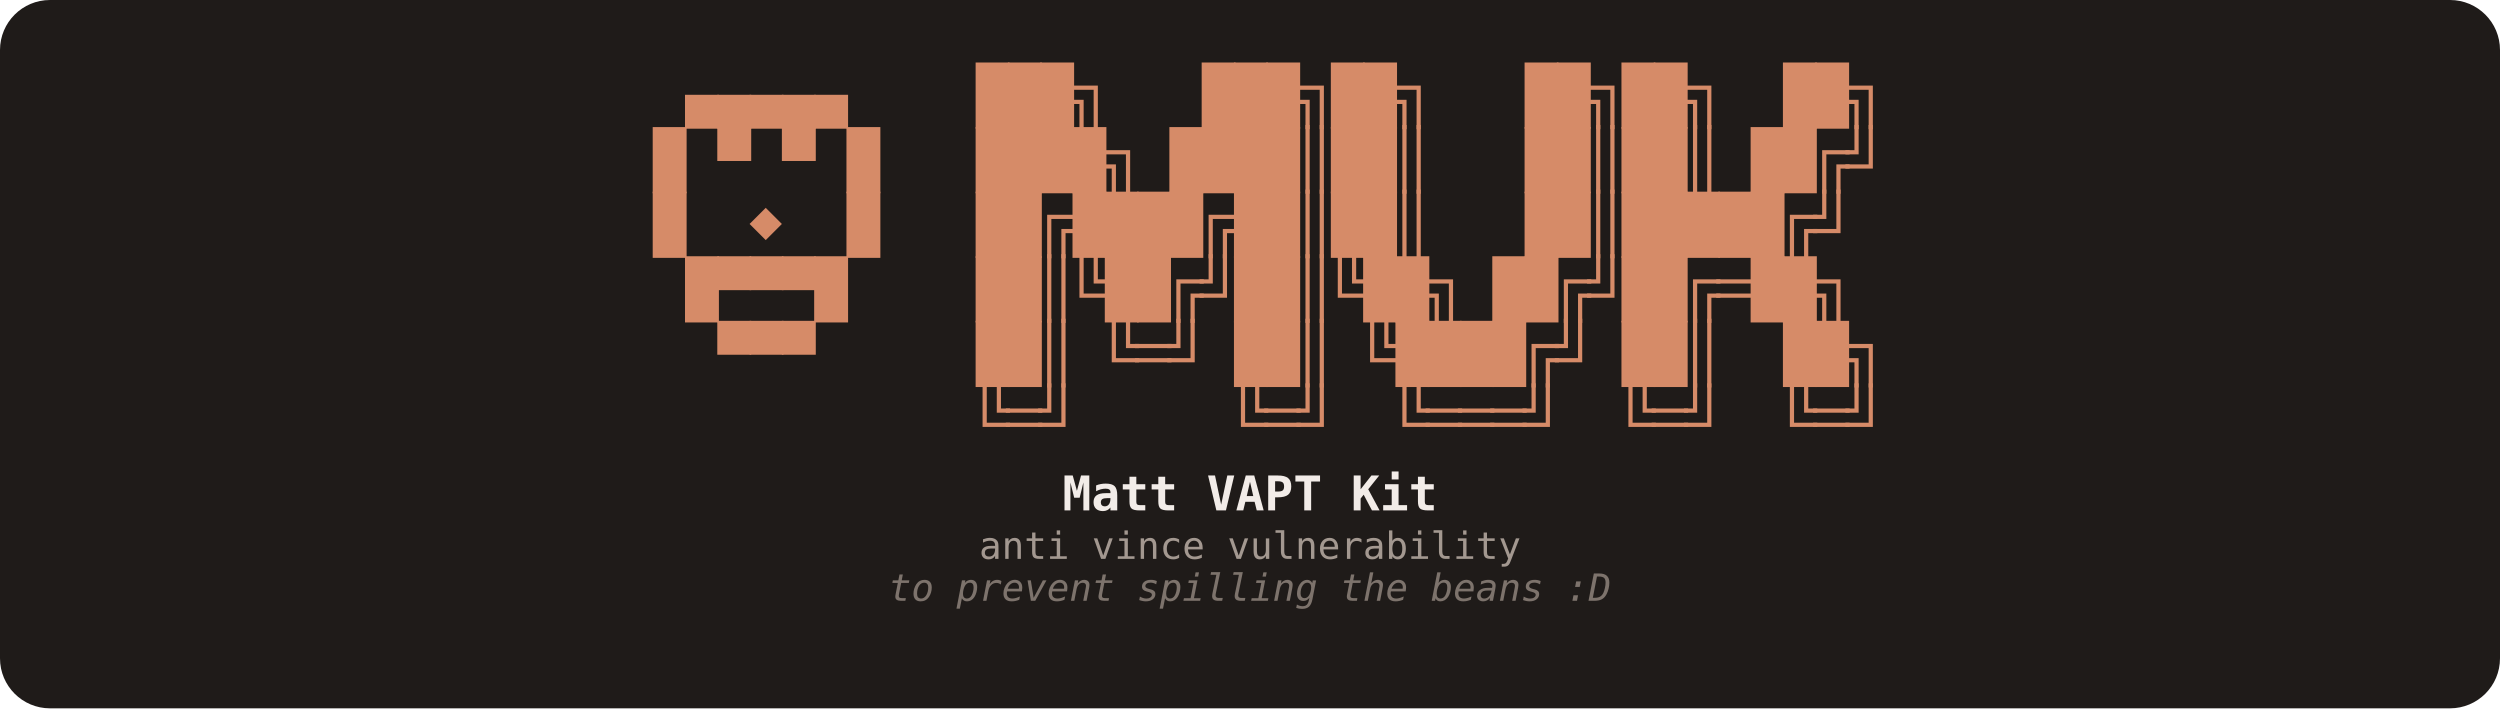
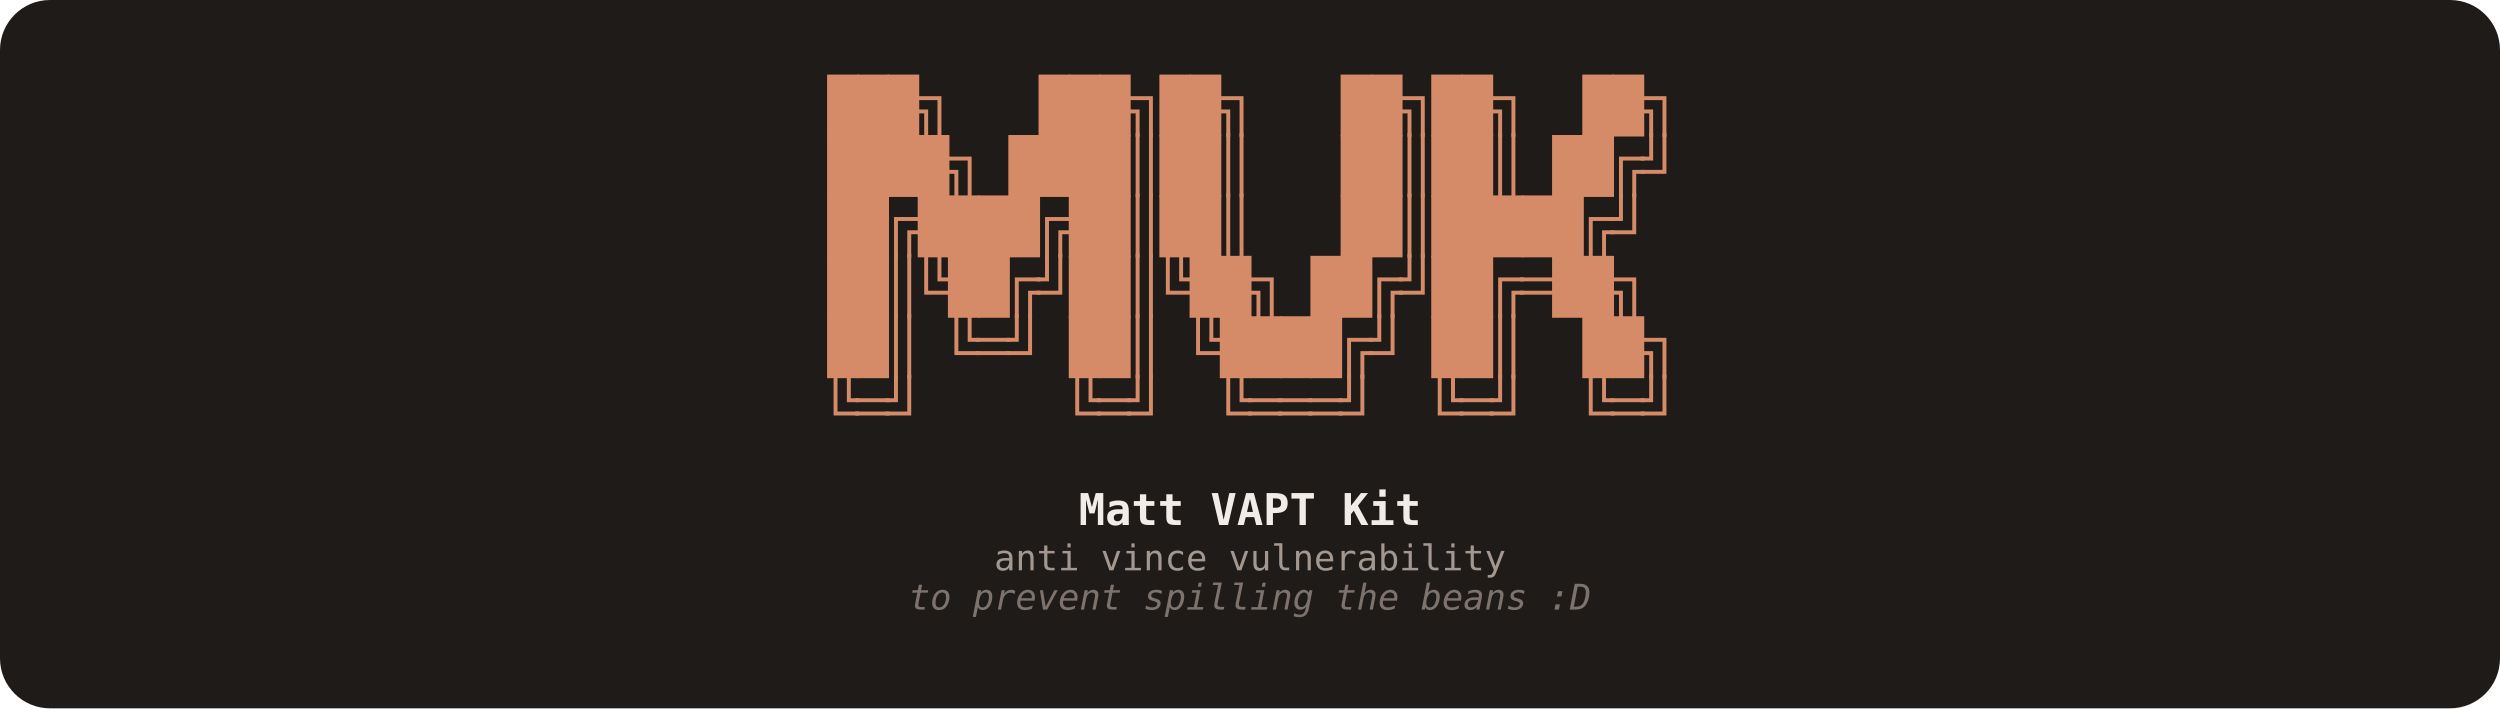
<svg xmlns="http://www.w3.org/2000/svg" viewBox="0 0 1200 340" width="1200" height="340" role="img" aria-label="Matt VAPT Kit">
  <rect width="1200" height="340" rx="24" fill="#1f1b19" />
-   <g transform="translate(297.8 30) scale(1.55)">
-     <g fill="#d68b68" stroke="#d68b68" stroke-linecap="square">
-       <rect stroke="none" x="20.0" y="10.0" width="10.5" height="10.5" />
-       <rect stroke="none" x="30.0" y="10.0" width="10.5" height="10.5" />
-       <rect stroke="none" x="40.0" y="10.0" width="10.5" height="10.5" />
-       <rect stroke="none" x="50.0" y="10.0" width="10.5" height="10.5" />
-       <rect stroke="none" x="60.0" y="10.0" width="10.5" height="10.5" />
+   <g transform="translate(391.2 30.0) scale(1.45) translate(4.0 4.0)">
+     <g fill="#d68b68" stroke="#d68b68" stroke-width="1.3" stroke-linecap="square">
+       <rect stroke="none" x="0.0" y="0.0" width="10.5" height="20.5" />
+       <rect stroke="none" x="10.0" y="0.0" width="10.5" height="20.5" />
+       <rect stroke="none" x="20.0" y="0.0" width="10.5" height="20.5" />
+       <polyline fill="none" points="30.0,7.8 37.2,7.8 37.2,20.0" />
+       <polyline fill="none" points="30.0,12.2 32.8,12.2 32.8,20.0" />
+       <rect stroke="none" x="70.0" y="0.0" width="10.5" height="20.5" />
+       <rect stroke="none" x="80.0" y="0.0" width="10.5" height="20.5" />
+       <rect stroke="none" x="90.0" y="0.0" width="10.5" height="20.5" />
+       <polyline fill="none" points="100.0,7.8 107.2,7.8 107.2,20.0" />
+       <polyline fill="none" points="100.0,12.2 102.8,12.2 102.8,20.0" />
      <rect stroke="none" x="110.0" y="0.0" width="10.5" height="20.5" />
      <rect stroke="none" x="120.0" y="0.0" width="10.5" height="20.5" />
-       <rect stroke="none" x="130.0" y="0.0" width="10.5" height="20.5" />
-       <polyline fill="none" stroke-width="1.3" points="140.0,7.8 147.2,7.8 147.2,20.0" />
-       <polyline fill="none" stroke-width="1.3" points="140.0,12.2 142.8,12.2 142.8,20.0" />
+       <polyline fill="none" points="130.0,7.8 137.2,7.8 137.2,20.0" />
+       <polyline fill="none" points="130.0,12.2 132.8,12.2 132.8,20.0" />
+       <rect stroke="none" x="170.0" y="0.0" width="10.5" height="20.5" />
      <rect stroke="none" x="180.0" y="0.0" width="10.5" height="20.5" />
-       <rect stroke="none" x="190.0" y="0.0" width="10.5" height="20.5" />
+       <polyline fill="none" points="190.0,7.8 197.2,7.8 197.2,20.0" />
+       <polyline fill="none" points="190.0,12.2 192.8,12.2 192.8,20.0" />
      <rect stroke="none" x="200.0" y="0.0" width="10.5" height="20.5" />
-       <polyline fill="none" stroke-width="1.3" points="210.0,7.8 217.2,7.8 217.2,20.0" />
-       <polyline fill="none" stroke-width="1.3" points="210.0,12.2 212.8,12.2 212.8,20.0" />
-       <rect stroke="none" x="220.0" y="0.0" width="10.5" height="20.5" />
-       <rect stroke="none" x="230.0" y="0.0" width="10.5" height="20.5" />
-       <polyline fill="none" stroke-width="1.3" points="240.0,7.8 247.2,7.8 247.2,20.0" />
-       <polyline fill="none" stroke-width="1.3" points="240.0,12.2 242.8,12.2 242.8,20.0" />
-       <rect stroke="none" x="280.0" y="0.0" width="10.5" height="20.5" />
-       <rect stroke="none" x="290.0" y="0.0" width="10.5" height="20.5" />
-       <polyline fill="none" stroke-width="1.3" points="300.0,7.8 307.2,7.8 307.2,20.0" />
-       <polyline fill="none" stroke-width="1.3" points="300.0,12.2 302.8,12.2 302.8,20.0" />
-       <rect stroke="none" x="310.0" y="0.0" width="10.5" height="20.5" />
-       <rect stroke="none" x="320.0" y="0.0" width="10.5" height="20.5" />
-       <polyline fill="none" stroke-width="1.3" points="330.0,7.8 337.2,7.8 337.2,20.0" />
-       <polyline fill="none" stroke-width="1.3" points="330.0,12.2 332.8,12.2 332.8,20.0" />
-       <rect stroke="none" x="360.0" y="0.0" width="10.5" height="20.5" />
-       <rect stroke="none" x="370.0" y="0.0" width="10.5" height="20.5" />
-       <polyline fill="none" stroke-width="1.3" points="380.0,7.8 387.2,7.8 387.2,20.0" />
-       <polyline fill="none" stroke-width="1.3" points="380.0,12.2 382.8,12.2 382.8,20.0" />
+       <rect stroke="none" x="210.0" y="0.0" width="10.5" height="20.5" />
+       <polyline fill="none" points="220.0,7.8 227.2,7.8 227.2,20.0" />
+       <polyline fill="none" points="220.0,12.2 222.8,12.2 222.8,20.0" />
+       <rect stroke="none" x="250.0" y="0.0" width="10.5" height="20.5" />
+       <rect stroke="none" x="260.0" y="0.0" width="10.5" height="20.5" />
+       <polyline fill="none" points="270.0,7.8 277.2,7.8 277.2,20.0" />
+       <polyline fill="none" points="270.0,12.2 272.8,12.2 272.8,20.0" />
+       <rect stroke="none" x="0.0" y="20.0" width="10.5" height="20.5" />
      <rect stroke="none" x="10.0" y="20.0" width="10.5" height="20.5" />
-       <rect stroke="none" x="30.0" y="20.0" width="10.5" height="10.5" />
-       <rect stroke="none" x="50.0" y="20.0" width="10.5" height="10.5" />
+       <rect stroke="none" x="20.0" y="20.0" width="10.5" height="20.5" />
+       <rect stroke="none" x="30.0" y="20.0" width="10.5" height="20.5" />
+       <polyline fill="none" points="40.0,27.8 47.2,27.8 47.2,40.0" />
+       <polyline fill="none" points="40.0,32.2 42.8,32.2 42.8,40.0" />
+       <rect stroke="none" x="60.0" y="20.0" width="10.5" height="20.5" />
      <rect stroke="none" x="70.0" y="20.0" width="10.5" height="20.5" />
+       <rect stroke="none" x="80.0" y="20.0" width="10.5" height="20.5" />
+       <rect stroke="none" x="90.0" y="20.0" width="10.5" height="20.5" />
+       <polyline fill="none" points="102.8,20.0 102.8,40.0" />
+       <polyline fill="none" points="107.2,20.0 107.2,40.0" />
      <rect stroke="none" x="110.0" y="20.0" width="10.5" height="20.5" />
      <rect stroke="none" x="120.0" y="20.0" width="10.5" height="20.5" />
-       <rect stroke="none" x="130.0" y="20.0" width="10.5" height="20.5" />
-       <rect stroke="none" x="140.0" y="20.0" width="10.5" height="20.5" />
-       <polyline fill="none" stroke-width="1.3" points="150.0,27.8 157.2,27.8 157.2,40.0" />
-       <polyline fill="none" stroke-width="1.3" points="150.0,32.2 152.8,32.2 152.8,40.0" />
+       <polyline fill="none" points="132.8,20.0 132.8,40.0" />
+       <polyline fill="none" points="137.2,20.0 137.2,40.0" />
      <rect stroke="none" x="170.0" y="20.0" width="10.5" height="20.5" />
      <rect stroke="none" x="180.0" y="20.0" width="10.5" height="20.5" />
-       <rect stroke="none" x="190.0" y="20.0" width="10.5" height="20.5" />
+       <polyline fill="none" points="192.8,20.0 192.8,40.0" />
+       <polyline fill="none" points="197.2,20.0 197.2,40.0" />
      <rect stroke="none" x="200.0" y="20.0" width="10.5" height="20.5" />
-       <polyline fill="none" stroke-width="1.3" points="212.8,20.0 212.8,40.0" />
-       <polyline fill="none" stroke-width="1.3" points="217.2,20.0 217.2,40.0" />
-       <rect stroke="none" x="220.0" y="20.0" width="10.5" height="20.5" />
-       <rect stroke="none" x="230.0" y="20.0" width="10.5" height="20.5" />
-       <polyline fill="none" stroke-width="1.3" points="242.8,20.0 242.8,40.0" />
-       <polyline fill="none" stroke-width="1.3" points="247.2,20.0 247.2,40.0" />
-       <rect stroke="none" x="280.0" y="20.0" width="10.5" height="20.5" />
-       <rect stroke="none" x="290.0" y="20.0" width="10.5" height="20.5" />
-       <polyline fill="none" stroke-width="1.3" points="302.8,20.0 302.8,40.0" />
-       <polyline fill="none" stroke-width="1.3" points="307.2,20.0 307.2,40.0" />
-       <rect stroke="none" x="310.0" y="20.0" width="10.5" height="20.5" />
-       <rect stroke="none" x="320.0" y="20.0" width="10.5" height="20.5" />
-       <polyline fill="none" stroke-width="1.3" points="332.8,20.0 332.8,40.0" />
-       <polyline fill="none" stroke-width="1.3" points="337.2,20.0 337.2,40.0" />
-       <rect stroke="none" x="350.0" y="20.0" width="10.5" height="20.5" />
-       <rect stroke="none" x="360.0" y="20.0" width="10.5" height="20.5" />
-       <polyline fill="none" stroke-width="1.3" points="380.0,27.8 372.8,27.8 372.8,40.0" />
-       <polyline fill="none" stroke-width="1.3" points="380.0,32.2 377.2,32.2 377.2,40.0" />
-       <polyline fill="none" stroke-width="1.3" points="387.2,20.0 387.2,32.2 380.0,32.2" />
-       <polyline fill="none" stroke-width="1.3" points="382.8,20.0 382.8,27.8 380.0,27.8" />
+       <rect stroke="none" x="210.0" y="20.0" width="10.5" height="20.5" />
+       <polyline fill="none" points="222.8,20.0 222.8,40.0" />
+       <polyline fill="none" points="227.2,20.0 227.2,40.0" />
+       <rect stroke="none" x="240.0" y="20.0" width="10.5" height="20.5" />
+       <rect stroke="none" x="250.0" y="20.0" width="10.5" height="20.5" />
+       <polyline fill="none" points="270.0,27.8 262.8,27.8 262.8,40.0" />
+       <polyline fill="none" points="270.0,32.2 267.2,32.2 267.2,40.0" />
+       <polyline fill="none" points="277.2,20.0 277.2,32.2 270.0,32.2" />
+       <polyline fill="none" points="272.8,20.0 272.8,27.8 270.0,27.8" />
+       <rect stroke="none" x="0.0" y="40.0" width="10.5" height="20.5" />
      <rect stroke="none" x="10.0" y="40.0" width="10.5" height="20.5" />
-       <path stroke="none" d="M45.0 45.0L50.0 50.0L45.0 55.0L40.0 50.0Z" />
-       <rect stroke="none" x="70.0" y="40.0" width="10.5" height="20.5" />
+       <polyline fill="none" points="30.0,47.8 22.8,47.8 22.8,60.0" />
+       <polyline fill="none" points="30.0,52.2 27.2,52.2 27.2,60.0" />
+       <rect stroke="none" x="30.0" y="40.0" width="10.5" height="20.5" />
+       <rect stroke="none" x="40.0" y="40.0" width="10.5" height="20.5" />
+       <rect stroke="none" x="50.0" y="40.0" width="10.5" height="20.5" />
+       <rect stroke="none" x="60.0" y="40.0" width="10.5" height="20.5" />
+       <polyline fill="none" points="80.0,47.8 72.8,47.8 72.8,60.0" />
+       <polyline fill="none" points="80.0,52.2 77.2,52.2 77.2,60.0" />
+       <rect stroke="none" x="80.0" y="40.0" width="10.5" height="20.5" />
+       <rect stroke="none" x="90.0" y="40.0" width="10.5" height="20.5" />
+       <polyline fill="none" points="102.8,40.0 102.8,60.0" />
+       <polyline fill="none" points="107.2,40.0 107.2,60.0" />
      <rect stroke="none" x="110.0" y="40.0" width="10.5" height="20.5" />
      <rect stroke="none" x="120.0" y="40.0" width="10.5" height="20.5" />
-       <polyline fill="none" stroke-width="1.3" points="140.0,47.8 132.8,47.8 132.8,60.0" />
-       <polyline fill="none" stroke-width="1.3" points="140.0,52.2 137.2,52.2 137.2,60.0" />
-       <rect stroke="none" x="140.0" y="40.0" width="10.5" height="20.5" />
-       <rect stroke="none" x="150.0" y="40.0" width="10.5" height="20.5" />
-       <rect stroke="none" x="160.0" y="40.0" width="10.5" height="20.5" />
+       <polyline fill="none" points="132.8,40.0 132.8,60.0" />
+       <polyline fill="none" points="137.2,40.0 137.2,60.0" />
      <rect stroke="none" x="170.0" y="40.0" width="10.5" height="20.5" />
-       <polyline fill="none" stroke-width="1.3" points="190.0,47.8 182.8,47.8 182.8,60.0" />
-       <polyline fill="none" stroke-width="1.3" points="190.0,52.2 187.2,52.2 187.2,60.0" />
-       <rect stroke="none" x="190.0" y="40.0" width="10.5" height="20.5" />
+       <rect stroke="none" x="180.0" y="40.0" width="10.5" height="20.5" />
+       <polyline fill="none" points="192.8,40.0 192.8,60.0" />
+       <polyline fill="none" points="197.2,40.0 197.2,60.0" />
      <rect stroke="none" x="200.0" y="40.0" width="10.5" height="20.5" />
-       <polyline fill="none" stroke-width="1.3" points="212.8,40.0 212.8,60.0" />
-       <polyline fill="none" stroke-width="1.3" points="217.2,40.0 217.2,60.0" />
+       <rect stroke="none" x="210.0" y="40.0" width="10.5" height="20.5" />
      <rect stroke="none" x="220.0" y="40.0" width="10.5" height="20.5" />
      <rect stroke="none" x="230.0" y="40.0" width="10.5" height="20.5" />
-       <polyline fill="none" stroke-width="1.3" points="242.8,40.0 242.8,60.0" />
-       <polyline fill="none" stroke-width="1.3" points="247.2,40.0 247.2,60.0" />
-       <rect stroke="none" x="280.0" y="40.0" width="10.5" height="20.5" />
-       <rect stroke="none" x="290.0" y="40.0" width="10.5" height="20.5" />
-       <polyline fill="none" stroke-width="1.3" points="302.8,40.0 302.8,60.0" />
-       <polyline fill="none" stroke-width="1.3" points="307.2,40.0 307.2,60.0" />
-       <rect stroke="none" x="310.0" y="40.0" width="10.5" height="20.5" />
-       <rect stroke="none" x="320.0" y="40.0" width="10.5" height="20.5" />
-       <rect stroke="none" x="330.0" y="40.0" width="10.5" height="20.5" />
-       <rect stroke="none" x="340.0" y="40.0" width="10.5" height="20.5" />
-       <rect stroke="none" x="350.0" y="40.0" width="10.5" height="20.5" />
-       <polyline fill="none" stroke-width="1.3" points="370.0,47.8 362.8,47.8 362.8,60.0" />
-       <polyline fill="none" stroke-width="1.3" points="370.0,52.2 367.2,52.2 367.2,60.0" />
-       <polyline fill="none" stroke-width="1.3" points="377.2,40.0 377.2,52.2 370.0,52.2" />
-       <polyline fill="none" stroke-width="1.3" points="372.8,40.0 372.8,47.8 370.0,47.8" />
-       <rect stroke="none" x="20.0" y="60.0" width="10.5" height="20.5" />
-       <rect stroke="none" x="30.0" y="60.0" width="10.5" height="10.5" />
-       <rect stroke="none" x="40.0" y="60.0" width="10.5" height="10.5" />
-       <rect stroke="none" x="50.0" y="60.0" width="10.5" height="10.5" />
-       <rect stroke="none" x="60.0" y="60.0" width="10.5" height="20.5" />
-       <rect stroke="none" x="110.0" y="60.0" width="10.5" height="20.5" />
+       <rect stroke="none" x="240.0" y="40.0" width="10.5" height="20.5" />
+       <polyline fill="none" points="260.0,47.8 252.8,47.8 252.8,60.0" />
+       <polyline fill="none" points="260.0,52.2 257.2,52.2 257.2,60.0" />
+       <polyline fill="none" points="267.2,40.0 267.2,52.2 260.0,52.2" />
+       <polyline fill="none" points="262.8,40.0 262.8,47.8 260.0,47.8" />
+       <rect stroke="none" x="0.0" y="60.0" width="10.5" height="20.5" />
+       <rect stroke="none" x="10.0" y="60.0" width="10.5" height="20.5" />
+       <polyline fill="none" points="22.8,60.0 22.8,80.0" />
+       <polyline fill="none" points="27.2,60.0 27.2,80.0" />
+       <polyline fill="none" points="32.8,60.0 32.8,72.2 40.0,72.2" />
+       <polyline fill="none" points="37.2,60.0 37.2,67.8 40.0,67.8" />
+       <rect stroke="none" x="40.0" y="60.0" width="10.5" height="20.5" />
+       <rect stroke="none" x="50.0" y="60.0" width="10.5" height="20.5" />
+       <polyline fill="none" points="70.0,67.8 62.8,67.8 62.8,80.0" />
+       <polyline fill="none" points="70.0,72.2 67.2,72.2 67.2,80.0" />
+       <polyline fill="none" points="77.2,60.0 77.2,72.2 70.0,72.2" />
+       <polyline fill="none" points="72.8,60.0 72.8,67.8 70.0,67.8" />
+       <rect stroke="none" x="80.0" y="60.0" width="10.5" height="20.5" />
+       <rect stroke="none" x="90.0" y="60.0" width="10.5" height="20.5" />
+       <polyline fill="none" points="102.8,60.0 102.8,80.0" />
+       <polyline fill="none" points="107.2,60.0 107.2,80.0" />
+       <polyline fill="none" points="112.8,60.0 112.8,72.2 120.0,72.2" />
+       <polyline fill="none" points="117.2,60.0 117.2,67.8 120.0,67.8" />
      <rect stroke="none" x="120.0" y="60.0" width="10.5" height="20.5" />
-       <polyline fill="none" stroke-width="1.3" points="132.8,60.0 132.8,80.0" />
-       <polyline fill="none" stroke-width="1.3" points="137.2,60.0 137.2,80.0" />
-       <polyline fill="none" stroke-width="1.3" points="142.8,60.0 142.8,72.2 150.0,72.2" />
-       <polyline fill="none" stroke-width="1.3" points="147.2,60.0 147.2,67.8 150.0,67.8" />
-       <rect stroke="none" x="150.0" y="60.0" width="10.5" height="20.5" />
+       <rect stroke="none" x="130.0" y="60.0" width="10.5" height="20.5" />
+       <polyline fill="none" points="140.0,67.8 147.2,67.8 147.2,80.0" />
+       <polyline fill="none" points="140.0,72.2 142.8,72.2 142.8,80.0" />
      <rect stroke="none" x="160.0" y="60.0" width="10.5" height="20.5" />
-       <polyline fill="none" stroke-width="1.3" points="180.0,67.8 172.8,67.8 172.8,80.0" />
-       <polyline fill="none" stroke-width="1.3" points="180.0,72.2 177.2,72.2 177.2,80.0" />
-       <polyline fill="none" stroke-width="1.3" points="187.2,60.0 187.2,72.2 180.0,72.2" />
-       <polyline fill="none" stroke-width="1.3" points="182.8,60.0 182.8,67.8 180.0,67.8" />
-       <rect stroke="none" x="190.0" y="60.0" width="10.5" height="20.5" />
+       <rect stroke="none" x="170.0" y="60.0" width="10.5" height="20.5" />
+       <polyline fill="none" points="190.0,67.8 182.8,67.8 182.8,80.0" />
+       <polyline fill="none" points="190.0,72.2 187.2,72.2 187.2,80.0" />
+       <polyline fill="none" points="197.2,60.0 197.2,72.2 190.0,72.2" />
+       <polyline fill="none" points="192.8,60.0 192.8,67.8 190.0,67.8" />
      <rect stroke="none" x="200.0" y="60.0" width="10.5" height="20.5" />
-       <polyline fill="none" stroke-width="1.3" points="212.8,60.0 212.8,80.0" />
-       <polyline fill="none" stroke-width="1.3" points="217.2,60.0 217.2,80.0" />
-       <polyline fill="none" stroke-width="1.3" points="222.8,60.0 222.8,72.2 230.0,72.2" />
-       <polyline fill="none" stroke-width="1.3" points="227.2,60.0 227.2,67.8 230.0,67.8" />
-       <rect stroke="none" x="230.0" y="60.0" width="10.5" height="20.5" />
+       <rect stroke="none" x="210.0" y="60.0" width="10.5" height="20.5" />
+       <polyline fill="none" points="230.0,67.8 222.8,67.8 222.8,80.0" />
+       <polyline fill="none" points="230.0,72.2 227.2,72.2 227.2,80.0" />
+       <polyline fill="none" points="230.0,67.8 240.0,67.8" />
+       <polyline fill="none" points="230.0,72.2 240.0,72.2" />
      <rect stroke="none" x="240.0" y="60.0" width="10.5" height="20.5" />
-       <polyline fill="none" stroke-width="1.3" points="250.0,67.8 257.2,67.8 257.2,80.0" />
-       <polyline fill="none" stroke-width="1.3" points="250.0,72.2 252.8,72.2 252.8,80.0" />
-       <rect stroke="none" x="270.0" y="60.0" width="10.5" height="20.5" />
-       <rect stroke="none" x="280.0" y="60.0" width="10.5" height="20.5" />
-       <polyline fill="none" stroke-width="1.3" points="300.0,67.8 292.8,67.8 292.8,80.0" />
-       <polyline fill="none" stroke-width="1.3" points="300.0,72.2 297.2,72.2 297.2,80.0" />
-       <polyline fill="none" stroke-width="1.3" points="307.2,60.0 307.2,72.2 300.0,72.2" />
-       <polyline fill="none" stroke-width="1.3" points="302.8,60.0 302.8,67.8 300.0,67.8" />
-       <rect stroke="none" x="310.0" y="60.0" width="10.5" height="20.5" />
-       <rect stroke="none" x="320.0" y="60.0" width="10.5" height="20.5" />
-       <polyline fill="none" stroke-width="1.3" points="340.0,67.8 332.8,67.8 332.8,80.0" />
-       <polyline fill="none" stroke-width="1.3" points="340.0,72.2 337.2,72.2 337.2,80.0" />
-       <polyline fill="none" stroke-width="1.3" points="340.0,67.8 350.0,67.8" />
-       <polyline fill="none" stroke-width="1.3" points="340.0,72.2 350.0,72.2" />
-       <rect stroke="none" x="350.0" y="60.0" width="10.5" height="20.5" />
-       <rect stroke="none" x="360.0" y="60.0" width="10.5" height="20.5" />
-       <polyline fill="none" stroke-width="1.3" points="370.0,67.8 377.2,67.8 377.2,80.0" />
-       <polyline fill="none" stroke-width="1.3" points="370.0,72.2 372.8,72.2 372.8,80.0" />
-       <rect stroke="none" x="30.0" y="80.0" width="10.5" height="10.5" />
-       <rect stroke="none" x="40.0" y="80.0" width="10.5" height="10.5" />
-       <rect stroke="none" x="50.0" y="80.0" width="10.5" height="10.5" />
-       <rect stroke="none" x="110.0" y="80.0" width="10.5" height="20.5" />
-       <rect stroke="none" x="120.0" y="80.0" width="10.5" height="20.5" />
-       <polyline fill="none" stroke-width="1.3" points="132.8,80.0 132.8,100.0" />
-       <polyline fill="none" stroke-width="1.3" points="137.2,80.0 137.2,100.0" />
-       <polyline fill="none" stroke-width="1.3" points="152.8,80.0 152.8,92.2 160.0,92.2" />
-       <polyline fill="none" stroke-width="1.3" points="157.2,80.0 157.2,87.8 160.0,87.8" />
-       <polyline fill="none" stroke-width="1.3" points="160.0,87.8 170.0,87.8" />
-       <polyline fill="none" stroke-width="1.3" points="160.0,92.2 170.0,92.2" />
-       <polyline fill="none" stroke-width="1.3" points="177.2,80.0 177.2,92.2 170.0,92.2" />
-       <polyline fill="none" stroke-width="1.3" points="172.8,80.0 172.8,87.8 170.0,87.8" />
-       <rect stroke="none" x="190.0" y="80.0" width="10.5" height="20.5" />
+       <rect stroke="none" x="250.0" y="60.0" width="10.5" height="20.5" />
+       <polyline fill="none" points="260.0,67.8 267.2,67.8 267.2,80.0" />
+       <polyline fill="none" points="260.0,72.2 262.8,72.2 262.8,80.0" />
+       <rect stroke="none" x="0.0" y="80.0" width="10.5" height="20.5" />
+       <rect stroke="none" x="10.0" y="80.0" width="10.5" height="20.5" />
+       <polyline fill="none" points="22.8,80.0 22.8,100.0" />
+       <polyline fill="none" points="27.2,80.0 27.2,100.0" />
+       <polyline fill="none" points="42.8,80.0 42.8,92.2 50.0,92.2" />
+       <polyline fill="none" points="47.2,80.0 47.2,87.8 50.0,87.8" />
+       <polyline fill="none" points="50.0,87.8 60.0,87.8" />
+       <polyline fill="none" points="50.0,92.2 60.0,92.2" />
+       <polyline fill="none" points="67.2,80.0 67.2,92.2 60.0,92.2" />
+       <polyline fill="none" points="62.8,80.0 62.8,87.8 60.0,87.8" />
+       <rect stroke="none" x="80.0" y="80.0" width="10.5" height="20.5" />
+       <rect stroke="none" x="90.0" y="80.0" width="10.5" height="20.5" />
+       <polyline fill="none" points="102.8,80.0 102.8,100.0" />
+       <polyline fill="none" points="107.2,80.0 107.2,100.0" />
+       <polyline fill="none" points="122.8,80.0 122.8,92.2 130.0,92.2" />
+       <polyline fill="none" points="127.2,80.0 127.2,87.8 130.0,87.8" />
+       <rect stroke="none" x="130.0" y="80.0" width="10.5" height="20.5" />
+       <rect stroke="none" x="140.0" y="80.0" width="10.5" height="20.5" />
+       <rect stroke="none" x="150.0" y="80.0" width="10.5" height="20.5" />
+       <rect stroke="none" x="160.0" y="80.0" width="10.5" height="20.5" />
+       <polyline fill="none" points="180.0,87.8 172.8,87.8 172.8,100.0" />
+       <polyline fill="none" points="180.0,92.2 177.2,92.2 177.2,100.0" />
+       <polyline fill="none" points="187.2,80.0 187.2,92.2 180.0,92.2" />
+       <polyline fill="none" points="182.8,80.0 182.8,87.8 180.0,87.8" />
      <rect stroke="none" x="200.0" y="80.0" width="10.5" height="20.5" />
-       <polyline fill="none" stroke-width="1.3" points="212.8,80.0 212.8,100.0" />
-       <polyline fill="none" stroke-width="1.3" points="217.2,80.0 217.2,100.0" />
-       <polyline fill="none" stroke-width="1.3" points="232.8,80.0 232.8,92.2 240.0,92.2" />
-       <polyline fill="none" stroke-width="1.3" points="237.2,80.0 237.2,87.8 240.0,87.8" />
-       <rect stroke="none" x="240.0" y="80.0" width="10.5" height="20.5" />
+       <rect stroke="none" x="210.0" y="80.0" width="10.5" height="20.5" />
+       <polyline fill="none" points="222.8,80.0 222.8,100.0" />
+       <polyline fill="none" points="227.2,80.0 227.2,100.0" />
      <rect stroke="none" x="250.0" y="80.0" width="10.5" height="20.5" />
      <rect stroke="none" x="260.0" y="80.0" width="10.5" height="20.5" />
-       <rect stroke="none" x="270.0" y="80.0" width="10.5" height="20.5" />
-       <polyline fill="none" stroke-width="1.3" points="290.0,87.8 282.8,87.8 282.8,100.0" />
-       <polyline fill="none" stroke-width="1.3" points="290.0,92.2 287.2,92.2 287.2,100.0" />
-       <polyline fill="none" stroke-width="1.3" points="297.2,80.0 297.2,92.2 290.0,92.2" />
-       <polyline fill="none" stroke-width="1.3" points="292.8,80.0 292.8,87.8 290.0,87.8" />
-       <rect stroke="none" x="310.0" y="80.0" width="10.5" height="20.5" />
-       <rect stroke="none" x="320.0" y="80.0" width="10.5" height="20.5" />
-       <polyline fill="none" stroke-width="1.3" points="332.8,80.0 332.8,100.0" />
-       <polyline fill="none" stroke-width="1.3" points="337.2,80.0 337.2,100.0" />
-       <rect stroke="none" x="360.0" y="80.0" width="10.5" height="20.5" />
-       <rect stroke="none" x="370.0" y="80.0" width="10.5" height="20.5" />
-       <polyline fill="none" stroke-width="1.3" points="380.0,87.8 387.2,87.8 387.2,100.0" />
-       <polyline fill="none" stroke-width="1.3" points="380.0,92.2 382.8,92.2 382.8,100.0" />
-       <polyline fill="none" stroke-width="1.3" points="112.8,100.0 112.8,112.2 120.0,112.2" />
-       <polyline fill="none" stroke-width="1.3" points="117.2,100.0 117.2,107.8 120.0,107.8" />
-       <polyline fill="none" stroke-width="1.3" points="120.0,107.8 130.0,107.8" />
-       <polyline fill="none" stroke-width="1.3" points="120.0,112.2 130.0,112.2" />
-       <polyline fill="none" stroke-width="1.3" points="137.2,100.0 137.2,112.2 130.0,112.2" />
-       <polyline fill="none" stroke-width="1.3" points="132.8,100.0 132.8,107.8 130.0,107.8" />
-       <polyline fill="none" stroke-width="1.3" points="192.8,100.0 192.8,112.2 200.0,112.2" />
-       <polyline fill="none" stroke-width="1.3" points="197.2,100.0 197.2,107.8 200.0,107.8" />
-       <polyline fill="none" stroke-width="1.3" points="200.0,107.8 210.0,107.8" />
-       <polyline fill="none" stroke-width="1.3" points="200.0,112.2 210.0,112.2" />
-       <polyline fill="none" stroke-width="1.3" points="217.2,100.0 217.2,112.2 210.0,112.2" />
-       <polyline fill="none" stroke-width="1.3" points="212.8,100.0 212.8,107.8 210.0,107.8" />
-       <polyline fill="none" stroke-width="1.3" points="242.8,100.0 242.8,112.2 250.0,112.2" />
-       <polyline fill="none" stroke-width="1.3" points="247.2,100.0 247.2,107.8 250.0,107.8" />
-       <polyline fill="none" stroke-width="1.3" points="250.0,107.8 260.0,107.8" />
-       <polyline fill="none" stroke-width="1.3" points="250.0,112.2 260.0,112.2" />
-       <polyline fill="none" stroke-width="1.3" points="260.0,107.8 270.0,107.8" />
-       <polyline fill="none" stroke-width="1.3" points="260.0,112.2 270.0,112.2" />
-       <polyline fill="none" stroke-width="1.3" points="270.0,107.8 280.0,107.8" />
-       <polyline fill="none" stroke-width="1.3" points="270.0,112.2 280.0,112.2" />
-       <polyline fill="none" stroke-width="1.3" points="287.2,100.0 287.2,112.2 280.0,112.2" />
-       <polyline fill="none" stroke-width="1.3" points="282.8,100.0 282.8,107.8 280.0,107.8" />
-       <polyline fill="none" stroke-width="1.3" points="312.8,100.0 312.8,112.2 320.0,112.2" />
-       <polyline fill="none" stroke-width="1.3" points="317.2,100.0 317.2,107.8 320.0,107.8" />
-       <polyline fill="none" stroke-width="1.3" points="320.0,107.8 330.0,107.8" />
-       <polyline fill="none" stroke-width="1.3" points="320.0,112.2 330.0,112.2" />
-       <polyline fill="none" stroke-width="1.3" points="337.2,100.0 337.2,112.2 330.0,112.2" />
-       <polyline fill="none" stroke-width="1.3" points="332.8,100.0 332.8,107.8 330.0,107.8" />
-       <polyline fill="none" stroke-width="1.3" points="362.8,100.0 362.8,112.2 370.0,112.2" />
-       <polyline fill="none" stroke-width="1.3" points="367.2,100.0 367.2,107.8 370.0,107.8" />
-       <polyline fill="none" stroke-width="1.3" points="370.0,107.8 380.0,107.8" />
-       <polyline fill="none" stroke-width="1.3" points="370.0,112.2 380.0,112.2" />
-       <polyline fill="none" stroke-width="1.3" points="387.2,100.0 387.2,112.2 380.0,112.2" />
-       <polyline fill="none" stroke-width="1.3" points="382.8,100.0 382.8,107.8 380.0,107.8" />
+       <polyline fill="none" points="270.0,87.8 277.2,87.8 277.2,100.0" />
+       <polyline fill="none" points="270.0,92.2 272.8,92.2 272.8,100.0" />
+       <polyline fill="none" points="2.8,100.0 2.8,112.2 10.0,112.2" />
+       <polyline fill="none" points="7.2,100.0 7.2,107.8 10.0,107.8" />
+       <polyline fill="none" points="10.0,107.8 20.0,107.8" />
+       <polyline fill="none" points="10.0,112.2 20.0,112.2" />
+       <polyline fill="none" points="27.2,100.0 27.2,112.2 20.0,112.2" />
+       <polyline fill="none" points="22.8,100.0 22.8,107.8 20.0,107.8" />
+       <polyline fill="none" points="82.8,100.0 82.8,112.2 90.0,112.2" />
+       <polyline fill="none" points="87.2,100.0 87.2,107.8 90.0,107.8" />
+       <polyline fill="none" points="90.0,107.8 100.0,107.8" />
+       <polyline fill="none" points="90.0,112.2 100.0,112.2" />
+       <polyline fill="none" points="107.2,100.0 107.2,112.2 100.0,112.2" />
+       <polyline fill="none" points="102.8,100.0 102.8,107.8 100.0,107.8" />
+       <polyline fill="none" points="132.8,100.0 132.8,112.2 140.0,112.2" />
+       <polyline fill="none" points="137.2,100.0 137.2,107.8 140.0,107.8" />
+       <polyline fill="none" points="140.0,107.8 150.0,107.8" />
+       <polyline fill="none" points="140.0,112.2 150.0,112.2" />
+       <polyline fill="none" points="150.0,107.8 160.0,107.8" />
+       <polyline fill="none" points="150.0,112.2 160.0,112.2" />
+       <polyline fill="none" points="160.0,107.8 170.0,107.8" />
+       <polyline fill="none" points="160.0,112.2 170.0,112.2" />
+       <polyline fill="none" points="177.2,100.0 177.2,112.2 170.0,112.2" />
+       <polyline fill="none" points="172.8,100.0 172.8,107.8 170.0,107.8" />
+       <polyline fill="none" points="202.8,100.0 202.8,112.2 210.0,112.2" />
+       <polyline fill="none" points="207.2,100.0 207.2,107.8 210.0,107.8" />
+       <polyline fill="none" points="210.0,107.8 220.0,107.8" />
+       <polyline fill="none" points="210.0,112.2 220.0,112.2" />
+       <polyline fill="none" points="227.2,100.0 227.2,112.2 220.0,112.2" />
+       <polyline fill="none" points="222.8,100.0 222.8,107.8 220.0,107.8" />
+       <polyline fill="none" points="252.8,100.0 252.8,112.2 260.0,112.2" />
+       <polyline fill="none" points="257.2,100.0 257.2,107.8 260.0,107.8" />
+       <polyline fill="none" points="260.0,107.8 270.0,107.8" />
+       <polyline fill="none" points="260.0,112.2 270.0,112.2" />
+       <polyline fill="none" points="277.2,100.0 277.2,112.2 270.0,112.2" />
+       <polyline fill="none" points="272.8,100.0 272.8,107.8 270.0,107.8" />
    </g>
  </g>
-   <text x="600.0" y="245" text-anchor="middle" font-family="'JetBrains Mono', Menlo, Consolas, monospace" font-weight="700" font-size="23" fill="#f2ece8">Matt VAPT Kit</text>
-   <text x="600.0" y="268.25" text-anchor="middle" font-family="'JetBrains Mono', Menlo, Consolas, monospace" font-size="18" fill="#a39890">anti vince vulnerability</text>
-   <text x="600.0" y="288.4" text-anchor="middle" font-family="'JetBrains Mono', Menlo, Consolas, monospace" font-style="italic" font-size="18" fill="#7d736c">to prevent spilling the beans :D</text>
+   <text x="600.0" y="252.0" text-anchor="middle" font-family="'JetBrains Mono', Menlo, Consolas, monospace" font-size="21" font-weight="700" fill="#f2ece8">Matt VAPT Kit</text>
+   <text x="600.0" y="273.75" text-anchor="middle" font-family="'JetBrains Mono', Menlo, Consolas, monospace" font-size="17" fill="#a39890">anti vince vulnerability</text>
+   <text x="600.0" y="292.6" text-anchor="middle" font-family="'JetBrains Mono', Menlo, Consolas, monospace" font-size="17" font-style="italic" fill="#7d736c">to prevent spilling the beans :D</text>
</svg>
